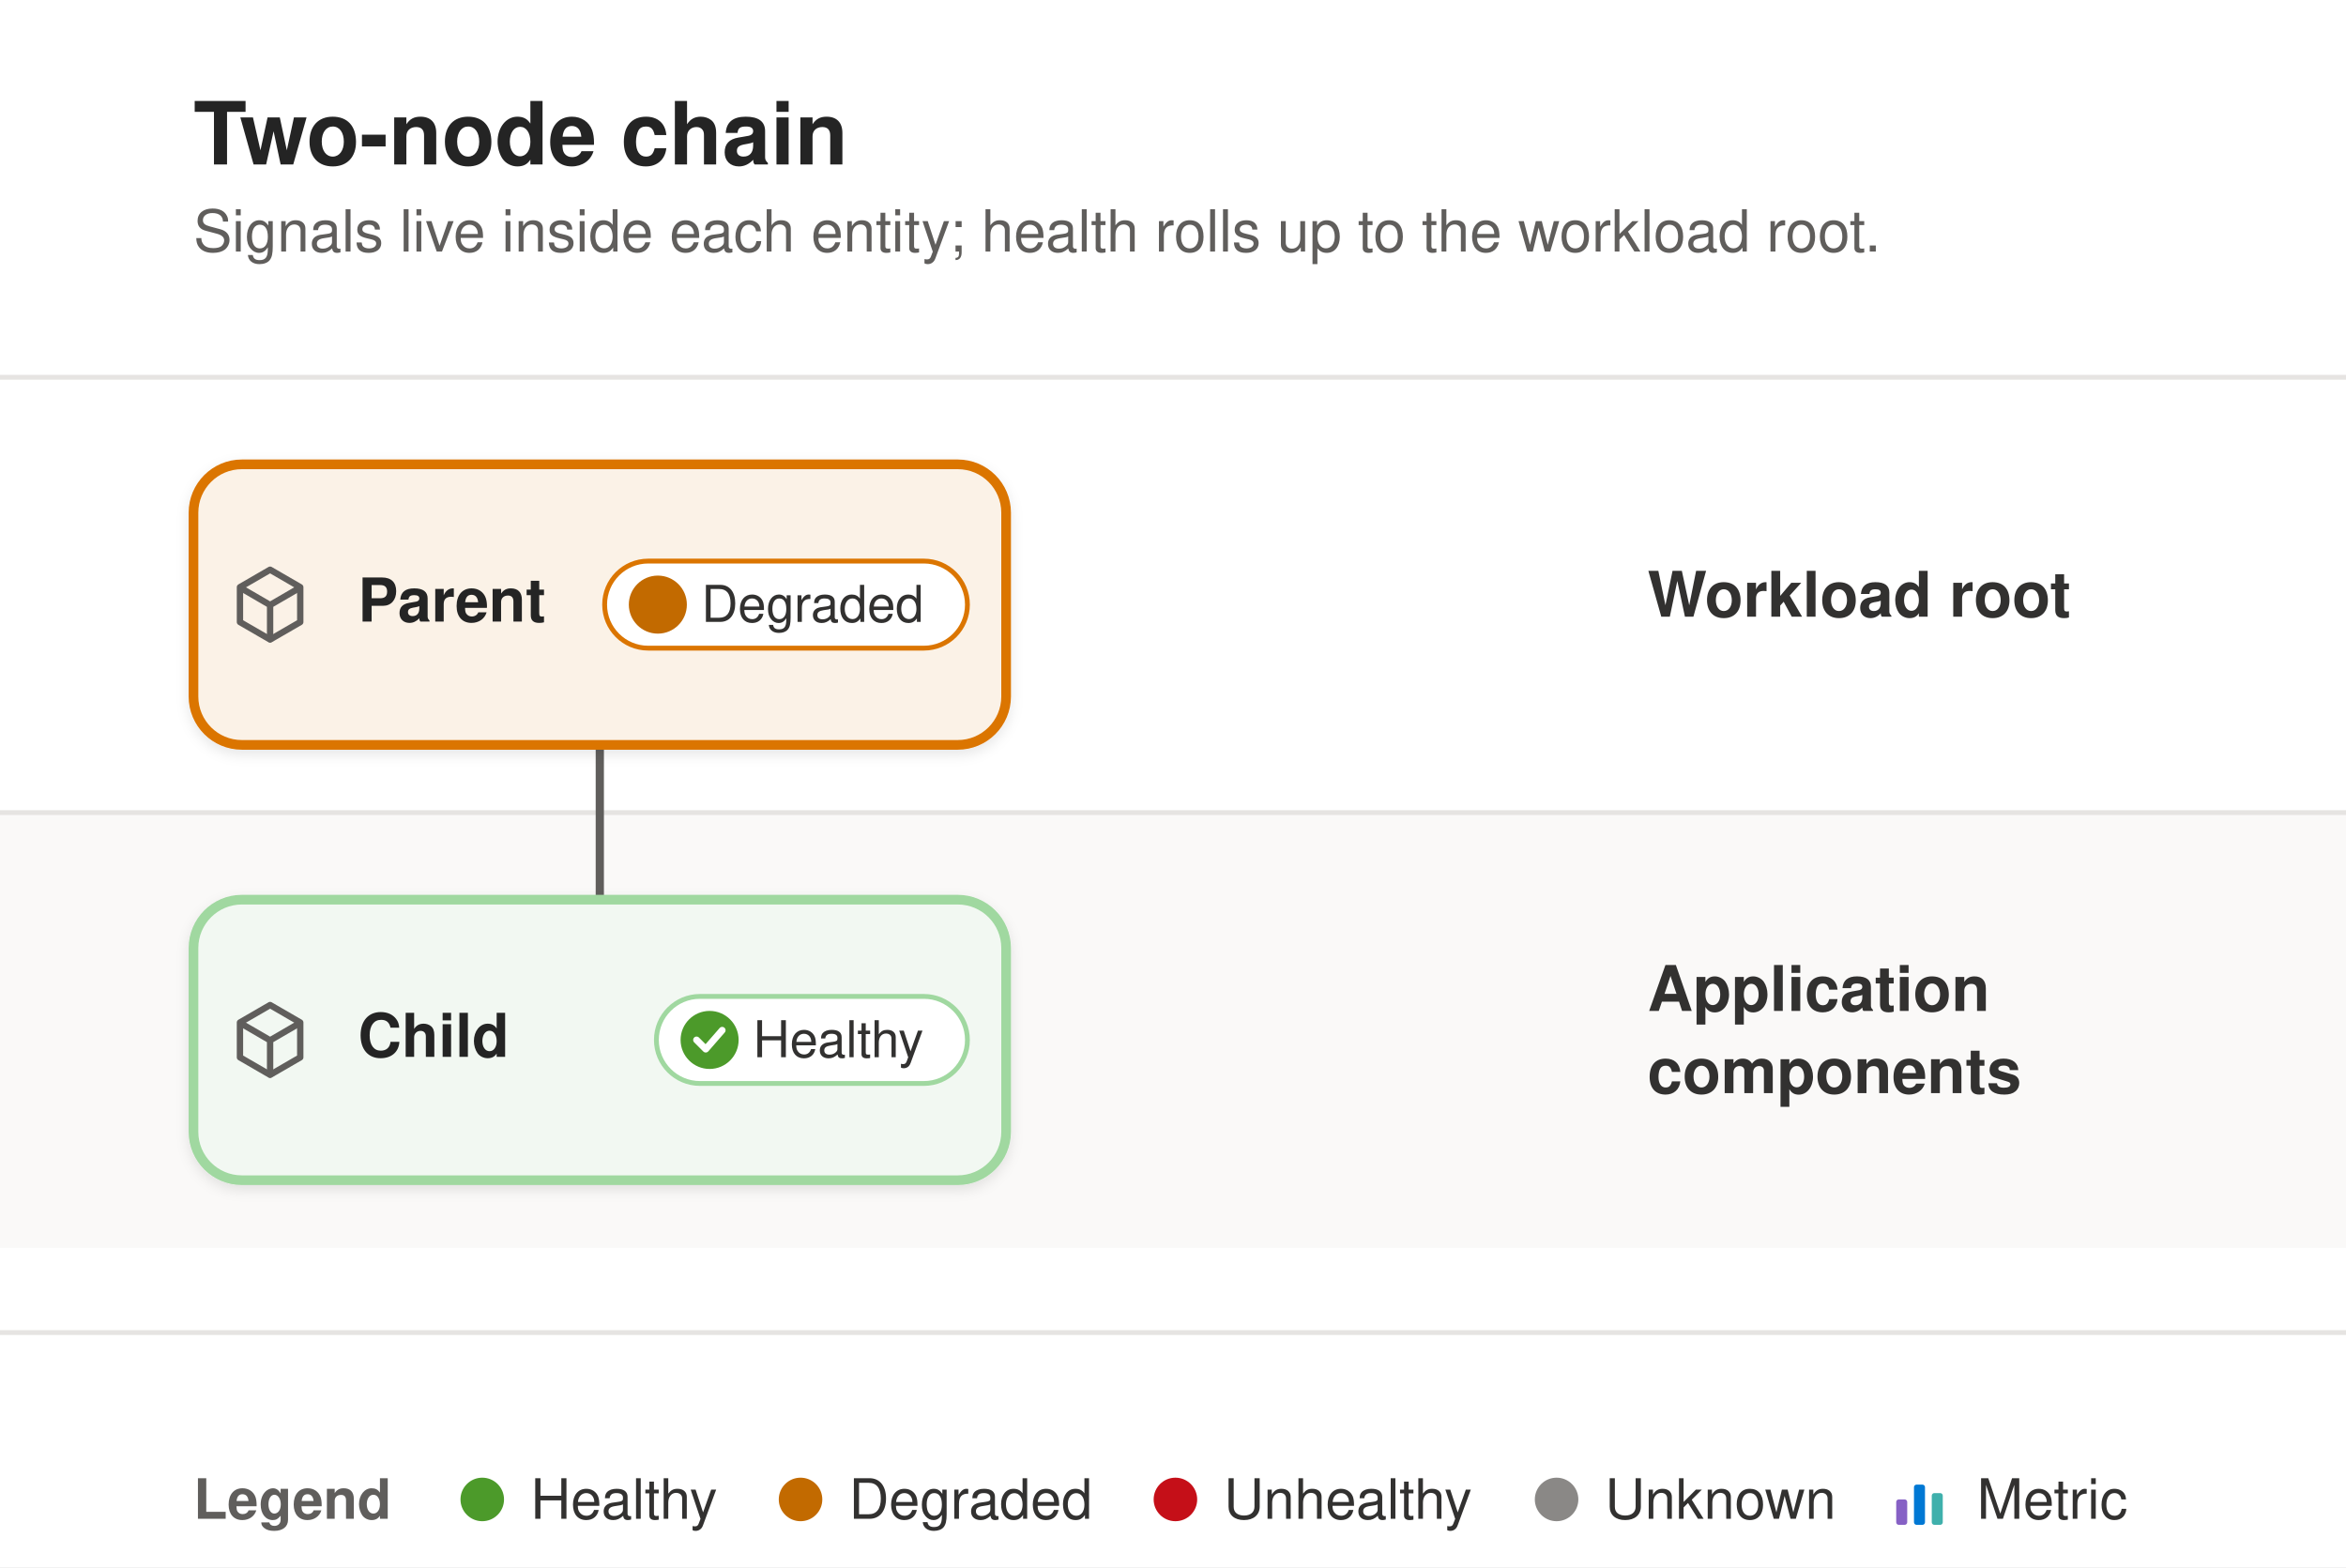
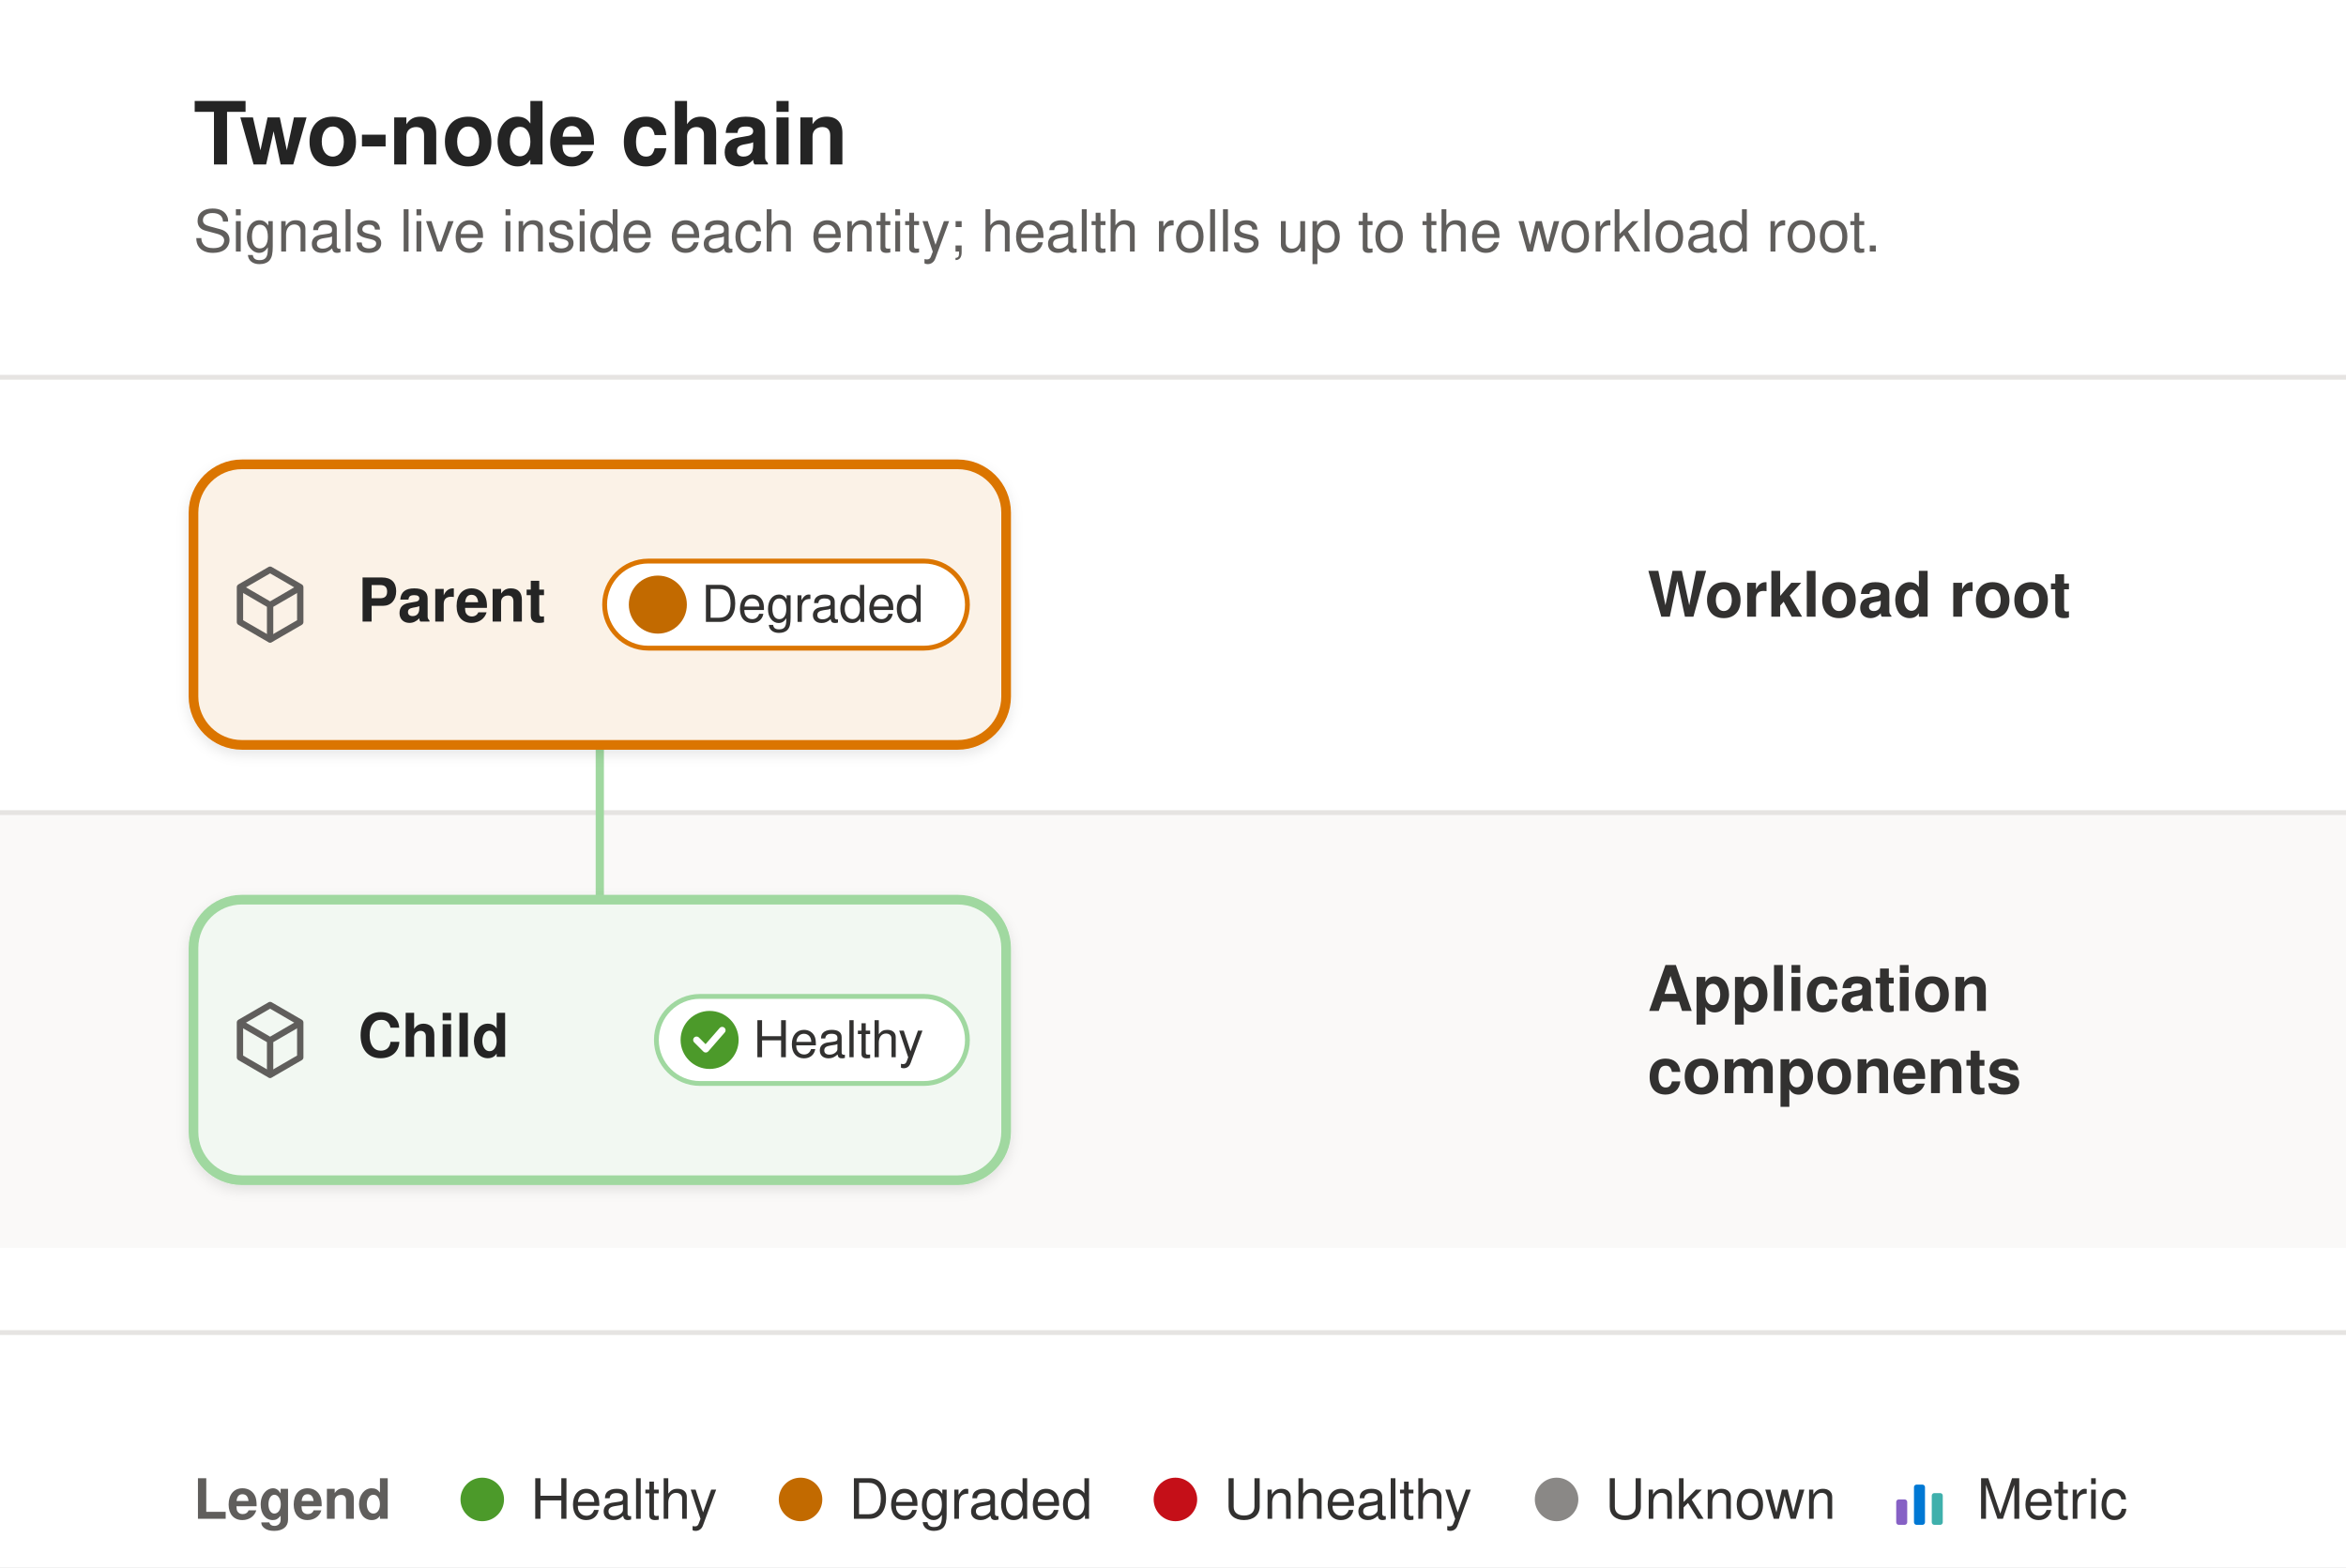
<svg xmlns="http://www.w3.org/2000/svg" width="485" height="324" viewBox="0 0 485 324" font-family="Segoe UI, -apple-system, BlinkMacSystemFont, Helvetica, Arial, sans-serif">
  <defs>
    <filter id="cs" x="-20%" y="-20%" width="140%" height="140%">
      <feDropShadow dx="0" dy="1" stdDeviation="1.3" flood-color="#000" flood-opacity="0.1" />
    </filter>
  </defs>
  <rect width="485" height="324" fill="#ffffff" />
  <rect x="0" y="78.0" width="485" height="90.0" fill="#ffffff" />
  <line x1="0" y1="78.0" x2="485" y2="78.0" stroke="#e6e4e2" />
  <text x="340.6" y="127.5" font-size="13" font-weight="700" fill="#323130">Workload root</text>
  <rect x="0" y="168.0" width="485" height="90.0" fill="#faf9f8" />
  <line x1="0" y1="168.0" x2="485" y2="168.0" stroke="#e6e4e2" />
  <text x="340.6" y="209.0" font-size="13" font-weight="700" fill="#323130">Application</text>
  <text x="340.6" y="226.0" font-size="13" font-weight="700" fill="#323130">components</text>
  <line x1="0" y1="275.5" x2="485" y2="275.5" stroke="#e6e4e2" />
  <text x="40" y="34" font-size="18" font-weight="700" fill="#242424">Two-node chain</text>
  <text x="40" y="52" font-size="12" fill="#605e5c">Signals live inside each entity; health rolls up to the workload root.</text>
  <text x="40.0" y="314.0" font-size="11.5" font-weight="600" fill="#605e5c">Legend</text>
  <circle cx="99.7" cy="310.0" r="4.5" fill="#4c9a2a" />
  <text x="109.7" y="314.0" font-size="11.5" fill="#323130">Healthy</text>
  <circle cx="165.5" cy="310.0" r="4.5" fill="#c26a00" />
  <text x="175.5" y="314.0" font-size="11.5" fill="#323130">Degraded</text>
  <circle cx="243.0" cy="310.0" r="4.5" fill="#c50f18" />
  <text x="253.0" y="314.0" font-size="11.5" fill="#323130">Unhealthy</text>
  <circle cx="321.8" cy="310.0" r="4.5" fill="#8a8886" />
  <text x="331.8" y="314.0" font-size="11.5" fill="#323130">Unknown</text>
  <g transform="translate(390.7,303.0) scale(0.875)">
    <rect x="1.5" y="8" width="2.6" height="6" rx="0.6" fill="#8661c5" />
    <rect x="5.7" y="4.5" width="2.6" height="9.5" rx="0.6" fill="#0078D4" />
    <rect x="9.9" y="6.5" width="2.6" height="7.5" rx="0.6" fill="#3fb0ac" />
  </g>
  <text x="408.7" y="314.0" font-size="11.5" fill="#323130">Metric</text>
  <g transform="translate(40.0,0)">
    <g fill="none" stroke-linecap="butt" stroke-linejoin="round">
-       <path d="M84.0 186.0 L84.0 154.0" stroke="#605e5c" stroke-width="1.7" />
+       <path d="M84.0 186.0 L84.0 154.0" stroke="#a0d8a0" stroke-width="1.7" />
    </g>
    <g filter="url(#cs)">
      <rect x="0.0" y="186.0" width="168" height="58" rx="10" fill="#f2f8f2" stroke="#a0d8a0" stroke-width="2" />
    </g>
    <g transform="translate(6.0,205.16) scale(0.82)">
      <path d="M12 3.2l7.6 4.4v8.8L12 20.8l-7.6-4.4V7.6z" fill="none" stroke="#605e5c" stroke-width="1.6" stroke-linecap="round" stroke-linejoin="round" />
      <path d="M4.6 7.8l7.4 4.3 7.4-4.3M12 12.1v8.6" fill="none" stroke="#605e5c" stroke-width="1.6" stroke-linecap="round" stroke-linejoin="round" />
    </g>
    <text x="34.0" y="218.5" font-size="12.5" font-weight="600" fill="#242424">Child</text>
    <rect x="95.7" y="206.00" width="64.3" height="18" rx="9" fill="#ffffff" stroke="#a0d8a0" stroke-width="1" />
    <circle cx="106.7" cy="215.0" r="6" fill="#4c9a2a" />
    <path d="M104.0 215.0 l1.9 1.9 l3.4 -3.9" fill="none" stroke="#ffffff" stroke-width="1.4" stroke-linecap="round" stroke-linejoin="round" />
    <text x="115.7" y="218.57" font-size="10.5" fill="#323130">Healthy</text>
    <g filter="url(#cs)">
      <rect x="0.0" y="96.0" width="168" height="58" rx="10" fill="#fbf2e7" stroke="#db7500" stroke-width="2" />
    </g>
    <g transform="translate(6.0,115.16) scale(0.82)">
      <path d="M12 3.2l7.6 4.4v8.8L12 20.8l-7.6-4.4V7.6z" fill="none" stroke="#605e5c" stroke-width="1.6" stroke-linecap="round" stroke-linejoin="round" />
      <path d="M4.6 7.8l7.4 4.3 7.4-4.3M12 12.1v8.6" fill="none" stroke="#605e5c" stroke-width="1.6" stroke-linecap="round" stroke-linejoin="round" />
    </g>
    <text x="34.0" y="128.5" font-size="12.5" font-weight="600" fill="#242424">Parent</text>
    <rect x="85.0" y="116.00" width="75.0" height="18" rx="9" fill="#ffffff" stroke="#db7500" stroke-width="1" />
    <circle cx="96.0" cy="125.0" r="6" fill="#c26a00" />
    <text x="105.0" y="128.57" font-size="10.5" fill="#323130">Degraded</text>
  </g>
</svg>
